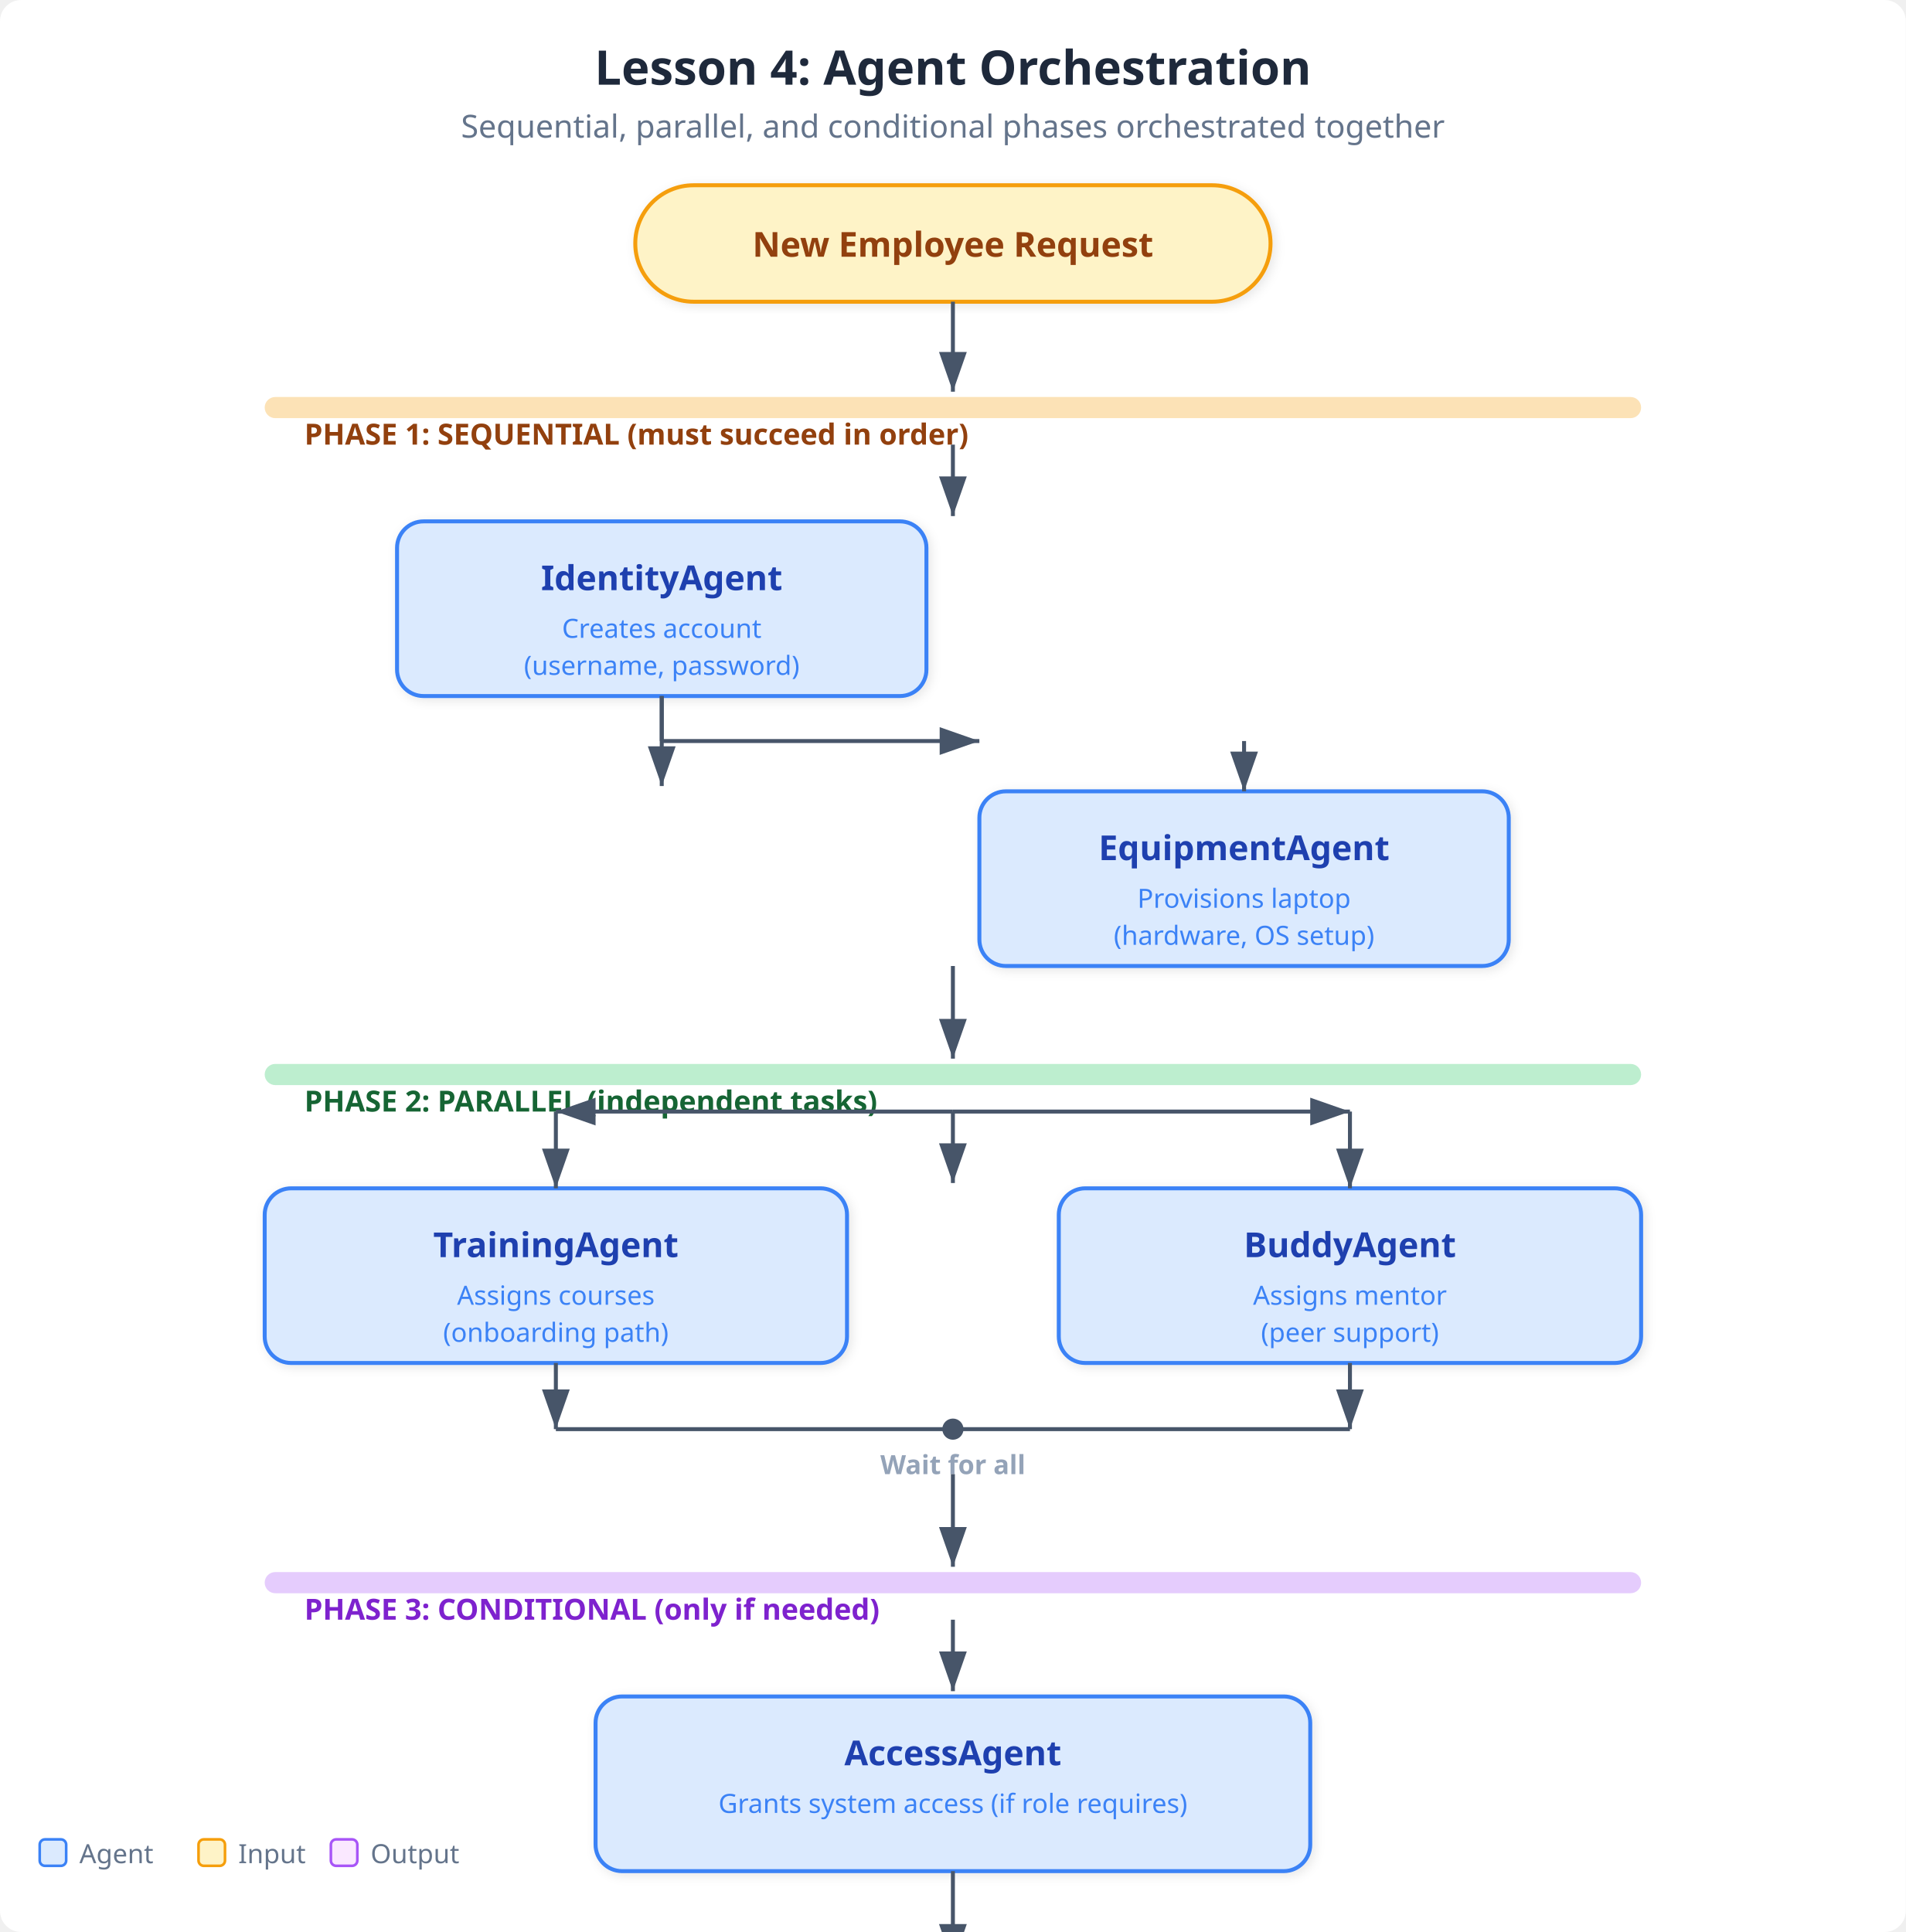
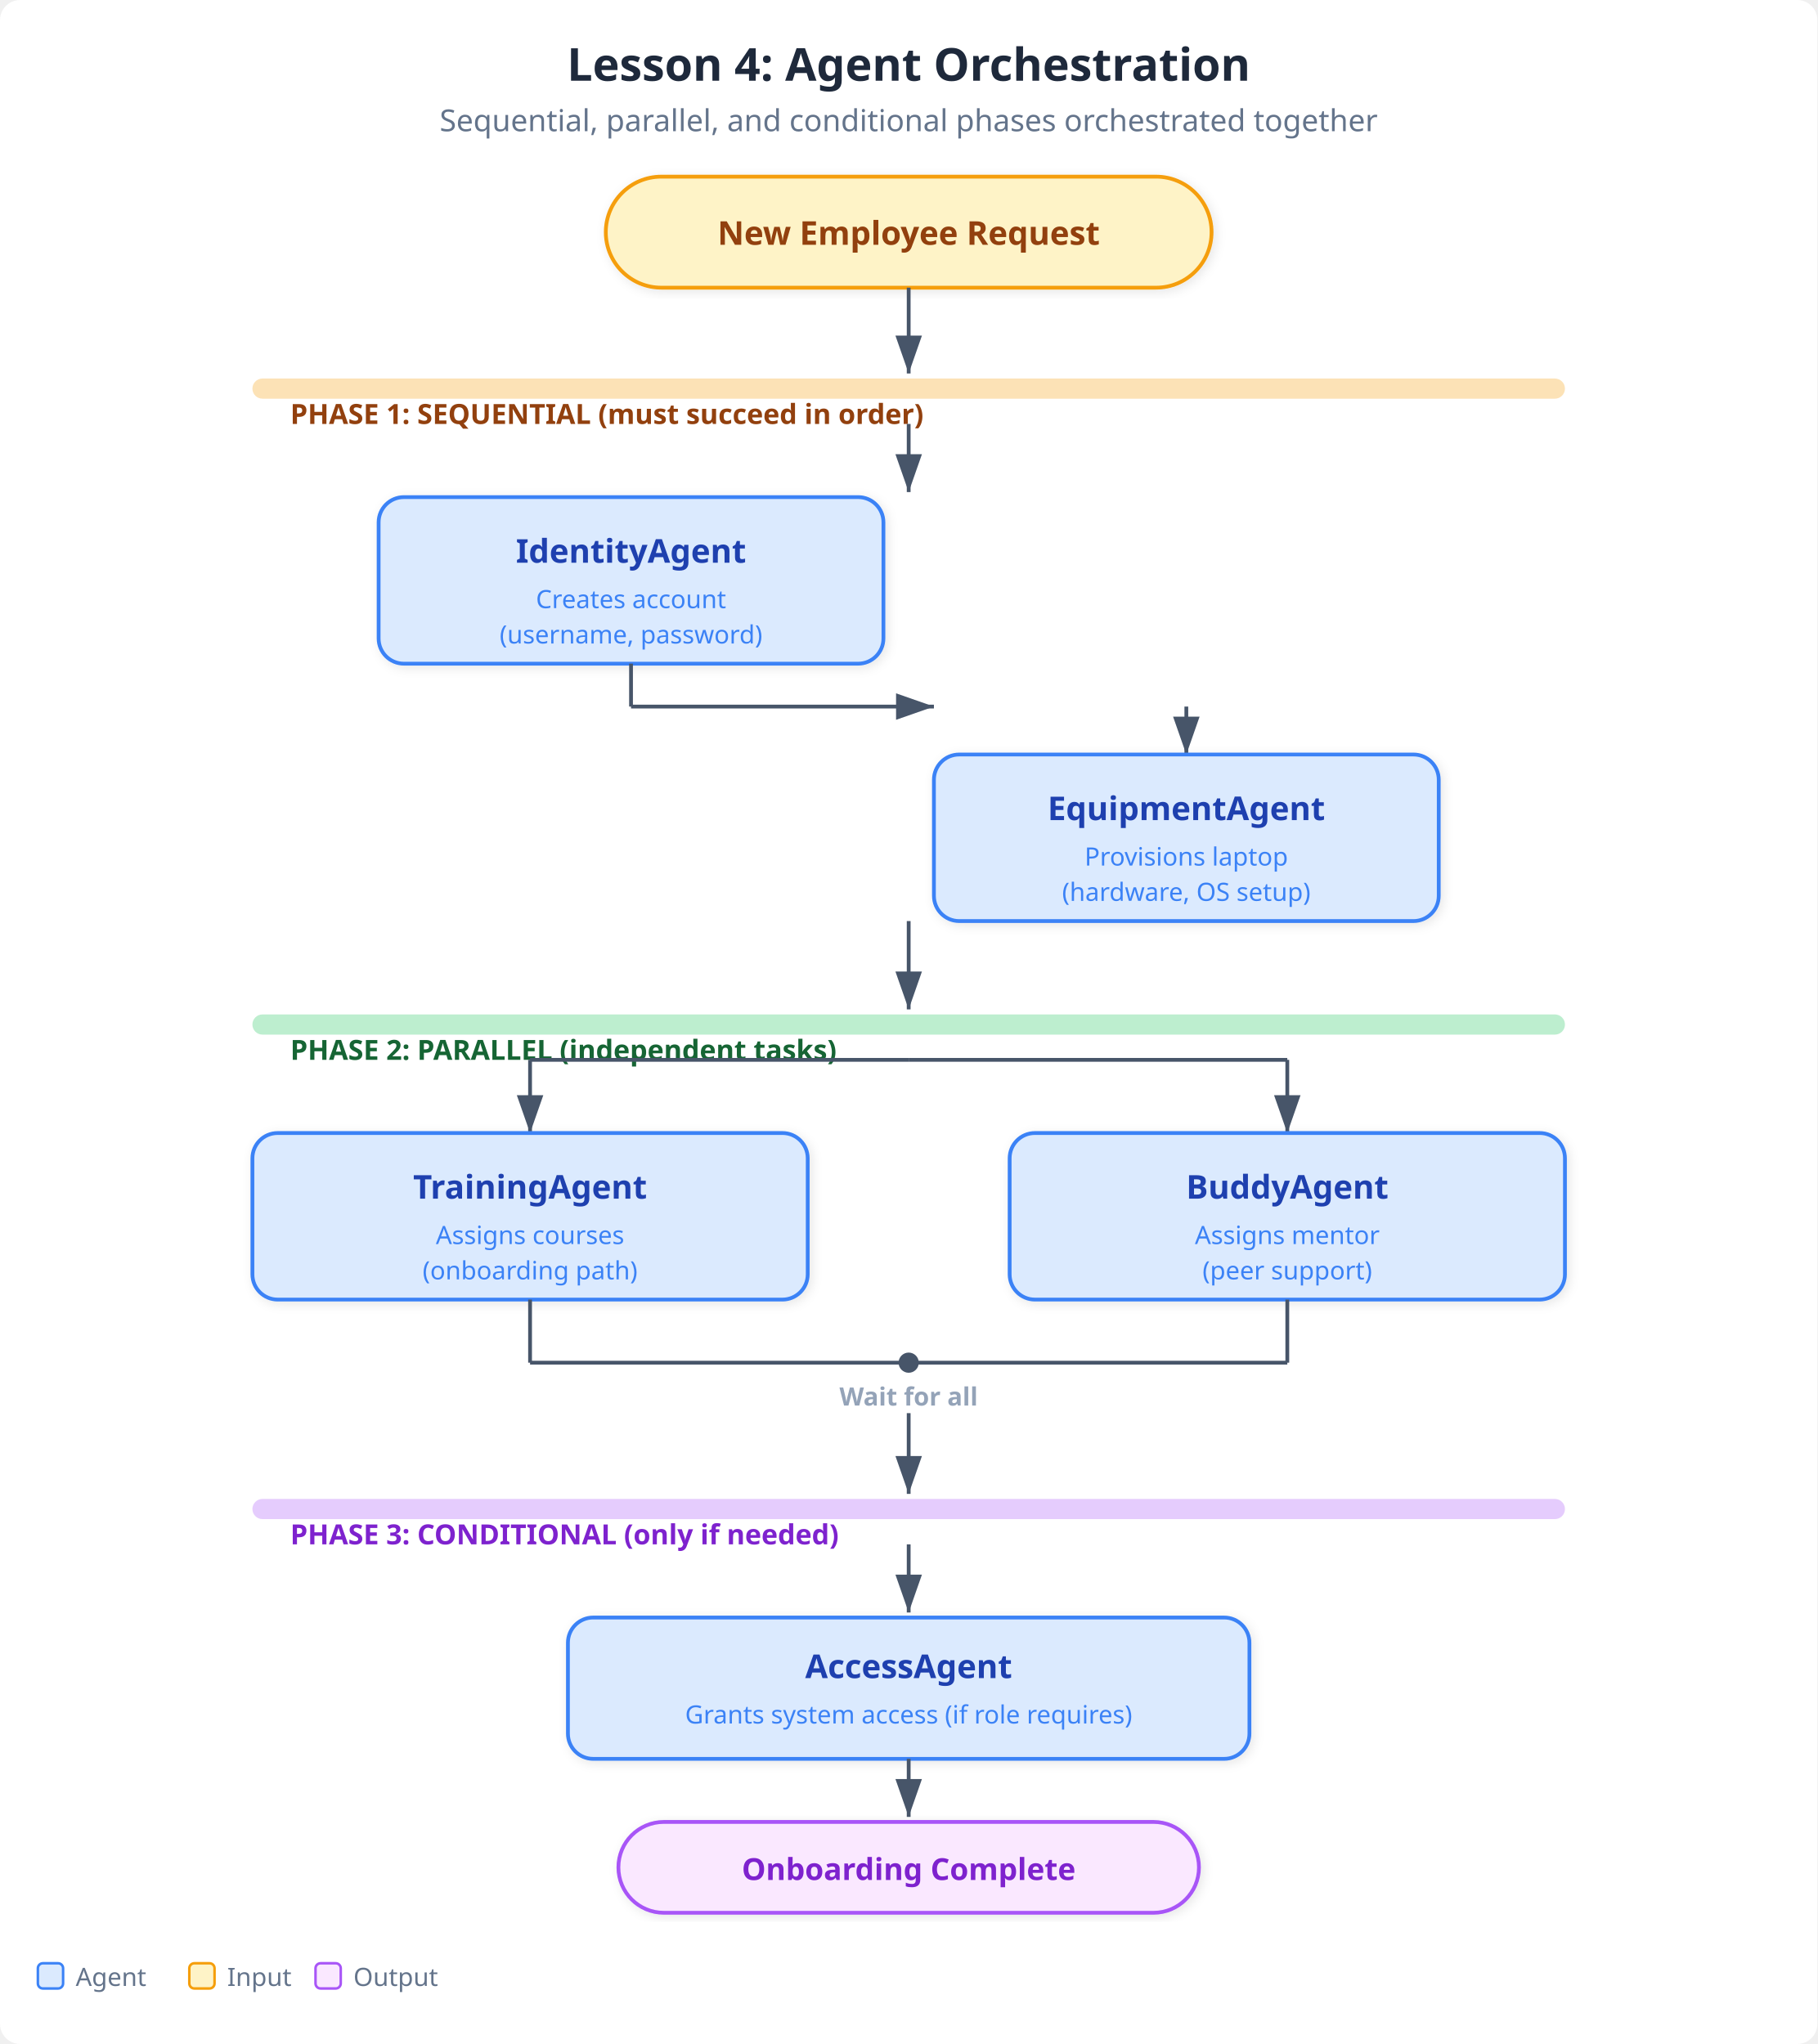
- <svg xmlns="http://www.w3.org/2000/svg" viewBox="0 0 720 730" font-family="'Segoe UI', system-ui, -apple-system, sans-serif">
+ <svg xmlns="http://www.w3.org/2000/svg" viewBox="0 0 720 810" font-family="'Segoe UI', system-ui, -apple-system, sans-serif">
  <defs>
    <marker id="arrow4" markerWidth="10" markerHeight="7" refX="10" refY="3.5" orient="auto">
      <polygon points="0 0, 10 3.5, 0 7" fill="#475569" />
    </marker>
    <filter id="shadow4">
      <feDropShadow dx="1" dy="1" stdDeviation="2" flood-opacity="0.1" />
    </filter>
  </defs>
  <rect width="100%" height="100%" fill="white" rx="8" />
  <text x="360" y="32" text-anchor="middle" font-size="18" font-weight="700" fill="#1e293b">Lesson 4: Agent Orchestration</text>
  <text x="360" y="52" text-anchor="middle" font-size="12" fill="#64748b">Sequential, parallel, and conditional phases orchestrated together</text>
  <rect x="240" y="70" width="240" height="44" rx="22" fill="#fef3c7" stroke="#f59e0b" stroke-width="1.5" filter="url(#shadow4)" />
  <text x="360" y="97" text-anchor="middle" font-size="13" font-weight="600" fill="#92400e">New Employee Request</text>
  <line x1="360" y1="114" x2="360" y2="148" stroke="#475569" stroke-width="1.5" marker-end="url(#arrow4)" />
  <rect x="100" y="150" width="520" height="8" rx="4" fill="#f59e0b" opacity="0.3" />
  <text x="115" y="168" font-size="11" font-weight="700" fill="#92400e">PHASE 1: SEQUENTIAL (must succeed in order)</text>
  <line x1="360" y1="168" x2="360" y2="195" stroke="#475569" stroke-width="1.5" marker-end="url(#arrow4)" />
  <rect x="150" y="197" width="200" height="66" rx="10" fill="#dbeafe" stroke="#3b82f6" stroke-width="1.5" filter="url(#shadow4)" />
  <text x="250" y="223" text-anchor="middle" font-size="13" font-weight="700" fill="#1e40af">IdentityAgent</text>
  <text x="250" y="241" text-anchor="middle" font-size="10" fill="#3b82f6">Creates account</text>
  <text x="250" y="255" text-anchor="middle" font-size="10" fill="#3b82f6">(username, password)</text>
-   <line x1="250" y1="263" x2="250" y2="297" stroke="#475569" stroke-width="1.5" marker-end="url(#arrow4)" />
+   <line x1="250" y1="263" x2="250" y2="280" stroke="#475569" stroke-width="1.5" />
+   <line x1="250" y1="280" x2="370" y2="280" stroke="#475569" stroke-width="1.5" marker-end="url(#arrow4)" />
+   <line x1="470" y1="280" x2="470" y2="299" stroke="#475569" stroke-width="1.5" marker-end="url(#arrow4)" />
  <rect x="370" y="299" width="200" height="66" rx="10" fill="#dbeafe" stroke="#3b82f6" stroke-width="1.5" filter="url(#shadow4)" />
  <text x="470" y="325" text-anchor="middle" font-size="13" font-weight="700" fill="#1e40af">EquipmentAgent</text>
  <text x="470" y="343" text-anchor="middle" font-size="10" fill="#3b82f6">Provisions laptop</text>
  <text x="470" y="357" text-anchor="middle" font-size="10" fill="#3b82f6">(hardware, OS setup)</text>
-   <line x1="250" y1="263" x2="250" y2="280" stroke="#475569" stroke-width="1.5" />
-   <line x1="250" y1="280" x2="370" y2="280" stroke="#475569" stroke-width="1.5" marker-end="url(#arrow4)" />
-   <line x1="470" y1="280" x2="470" y2="299" stroke="#475569" stroke-width="1.5" marker-end="url(#arrow4)" />
  <line x1="360" y1="365" x2="360" y2="400" stroke="#475569" stroke-width="1.5" marker-end="url(#arrow4)" />
  <rect x="100" y="402" width="520" height="8" rx="4" fill="#22c55e" opacity="0.3" />
  <text x="115" y="420" font-size="11" font-weight="700" fill="#166534">PHASE 2: PARALLEL (independent tasks)</text>
-   <line x1="360" y1="420" x2="360" y2="447" stroke="#475569" stroke-width="1.5" marker-end="url(#arrow4)" />
+   <line x1="360" y1="420" x2="210" y2="420" stroke="#475569" stroke-width="1.5" />
+   <line x1="210" y1="420" x2="210" y2="449" stroke="#475569" stroke-width="1.5" marker-end="url(#arrow4)" />
+   <line x1="360" y1="420" x2="510" y2="420" stroke="#475569" stroke-width="1.5" />
+   <line x1="510" y1="420" x2="510" y2="449" stroke="#475569" stroke-width="1.5" marker-end="url(#arrow4)" />
  <rect x="100" y="449" width="220" height="66" rx="10" fill="#dbeafe" stroke="#3b82f6" stroke-width="1.5" filter="url(#shadow4)" />
  <text x="210" y="475" text-anchor="middle" font-size="13" font-weight="700" fill="#1e40af">TrainingAgent</text>
  <text x="210" y="493" text-anchor="middle" font-size="10" fill="#3b82f6">Assigns courses</text>
  <text x="210" y="507" text-anchor="middle" font-size="10" fill="#3b82f6">(onboarding path)</text>
  <rect x="400" y="449" width="220" height="66" rx="10" fill="#dbeafe" stroke="#3b82f6" stroke-width="1.5" filter="url(#shadow4)" />
  <text x="510" y="475" text-anchor="middle" font-size="13" font-weight="700" fill="#1e40af">BuddyAgent</text>
  <text x="510" y="493" text-anchor="middle" font-size="10" fill="#3b82f6">Assigns mentor</text>
  <text x="510" y="507" text-anchor="middle" font-size="10" fill="#3b82f6">(peer support)</text>
-   <line x1="360" y1="420" x2="210" y2="420" stroke="#475569" stroke-width="1.5" marker-end="url(#arrow4)" />
-   <line x1="210" y1="420" x2="210" y2="449" stroke="#475569" stroke-width="1.5" marker-end="url(#arrow4)" />
-   <line x1="360" y1="420" x2="510" y2="420" stroke="#475569" stroke-width="1.5" marker-end="url(#arrow4)" />
-   <line x1="510" y1="420" x2="510" y2="449" stroke="#475569" stroke-width="1.5" marker-end="url(#arrow4)" />
-   <line x1="210" y1="515" x2="210" y2="540" stroke="#475569" stroke-width="1.5" marker-end="url(#arrow4)" />
-   <line x1="510" y1="515" x2="510" y2="540" stroke="#475569" stroke-width="1.5" marker-end="url(#arrow4)" />
-   <line x1="210" y1="540" x2="360" y2="540" stroke="#475569" stroke-width="1.5" />
-   <line x1="360" y1="540" x2="510" y2="540" stroke="#475569" stroke-width="1.5" />
+   <line x1="210" y1="515" x2="210" y2="540" stroke="#475569" stroke-width="1.5" />
+   <line x1="510" y1="515" x2="510" y2="540" stroke="#475569" stroke-width="1.5" />
+   <line x1="210" y1="540" x2="510" y2="540" stroke="#475569" stroke-width="1.5" />
  <circle cx="360" cy="540" r="4" fill="#475569" />
  <text x="360" y="557" text-anchor="middle" font-size="10" fill="#94a3b8" font-weight="600">Wait for all</text>
-   <line x1="360" y1="557" x2="360" y2="592" stroke="#475569" stroke-width="1.5" marker-end="url(#arrow4)" />
+   <line x1="360" y1="560" x2="360" y2="592" stroke="#475569" stroke-width="1.5" marker-end="url(#arrow4)" />
  <rect x="100" y="594" width="520" height="8" rx="4" fill="#a855f7" opacity="0.3" />
  <text x="115" y="612" font-size="11" font-weight="700" fill="#7e22ce">PHASE 3: CONDITIONAL (only if needed)</text>
  <line x1="360" y1="612" x2="360" y2="639" stroke="#475569" stroke-width="1.5" marker-end="url(#arrow4)" />
-   <rect x="225" y="641" width="270" height="66" rx="10" fill="#dbeafe" stroke="#3b82f6" stroke-width="1.5" filter="url(#shadow4)" />
-   <text x="360" y="667" text-anchor="middle" font-size="13" font-weight="700" fill="#1e40af">AccessAgent</text>
-   <text x="360" y="685" text-anchor="middle" font-size="10" fill="#3b82f6">Grants system access (if role requires)</text>
-   <line x1="360" y1="707" x2="360" y2="742" stroke="#475569" stroke-width="1.5" marker-end="url(#arrow4)" />
-   <rect x="245" y="744" width="230" height="36" rx="18" fill="#fae8ff" stroke="#a855f7" stroke-width="1.5" filter="url(#shadow4)" />
-   <text x="360" y="767" text-anchor="middle" font-size="12" font-weight="600" fill="#7e22ce">Onboarding Complete</text>
-   <rect x="15" y="695" width="10" height="10" rx="2" fill="#dbeafe" stroke="#3b82f6" stroke-width="1" />
-   <text x="30" y="704" font-size="10" fill="#64748b">Agent</text>
-   <rect x="75" y="695" width="10" height="10" rx="2" fill="#fef3c7" stroke="#f59e0b" stroke-width="1" />
-   <text x="90" y="704" font-size="10" fill="#64748b">Input</text>
-   <rect x="125" y="695" width="10" height="10" rx="2" fill="#fae8ff" stroke="#a855f7" stroke-width="1" />
-   <text x="140" y="704" font-size="10" fill="#64748b">Output</text>
+   <rect x="225" y="641" width="270" height="56" rx="10" fill="#dbeafe" stroke="#3b82f6" stroke-width="1.5" filter="url(#shadow4)" />
+   <text x="360" y="665" text-anchor="middle" font-size="13" font-weight="700" fill="#1e40af">AccessAgent</text>
+   <text x="360" y="683" text-anchor="middle" font-size="10" fill="#3b82f6">Grants system access (if role requires)</text>
+   <line x1="360" y1="697" x2="360" y2="720" stroke="#475569" stroke-width="1.5" marker-end="url(#arrow4)" />
+   <rect x="245" y="722" width="230" height="36" rx="18" fill="#fae8ff" stroke="#a855f7" stroke-width="1.5" filter="url(#shadow4)" />
+   <text x="360" y="745" text-anchor="middle" font-size="12" font-weight="600" fill="#7e22ce">Onboarding Complete</text>
+   <rect x="15" y="778" width="10" height="10" rx="2" fill="#dbeafe" stroke="#3b82f6" stroke-width="1" />
+   <text x="30" y="787" font-size="10" fill="#64748b">Agent</text>
+   <rect x="75" y="778" width="10" height="10" rx="2" fill="#fef3c7" stroke="#f59e0b" stroke-width="1" />
+   <text x="90" y="787" font-size="10" fill="#64748b">Input</text>
+   <rect x="125" y="778" width="10" height="10" rx="2" fill="#fae8ff" stroke="#a855f7" stroke-width="1" />
+   <text x="140" y="787" font-size="10" fill="#64748b">Output</text>
</svg>
